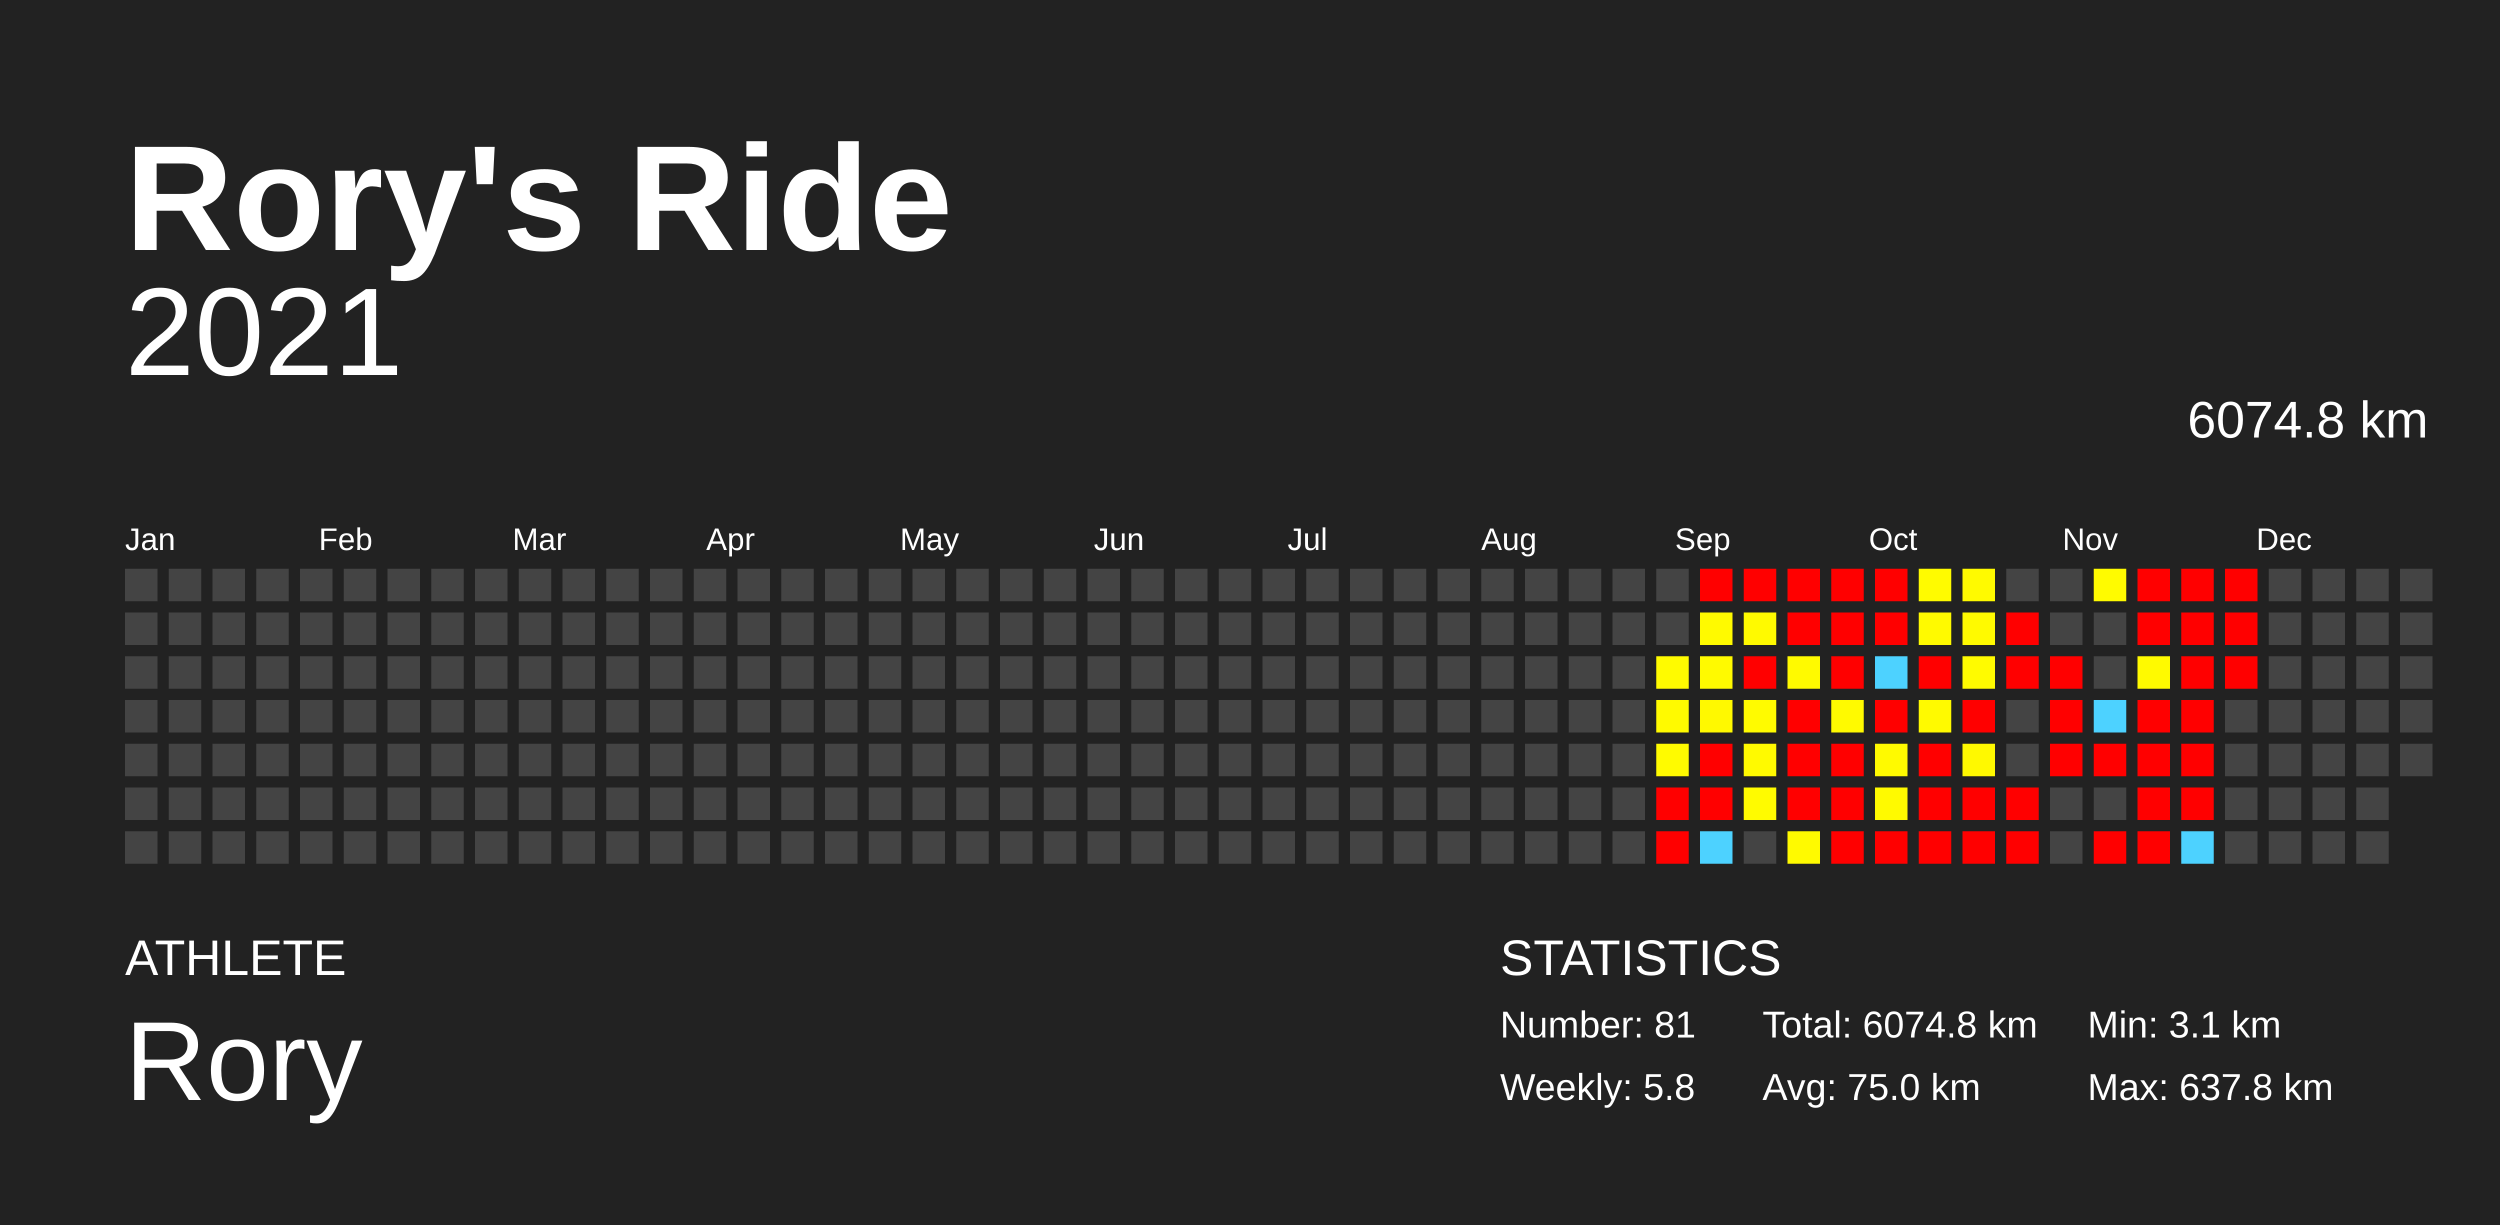
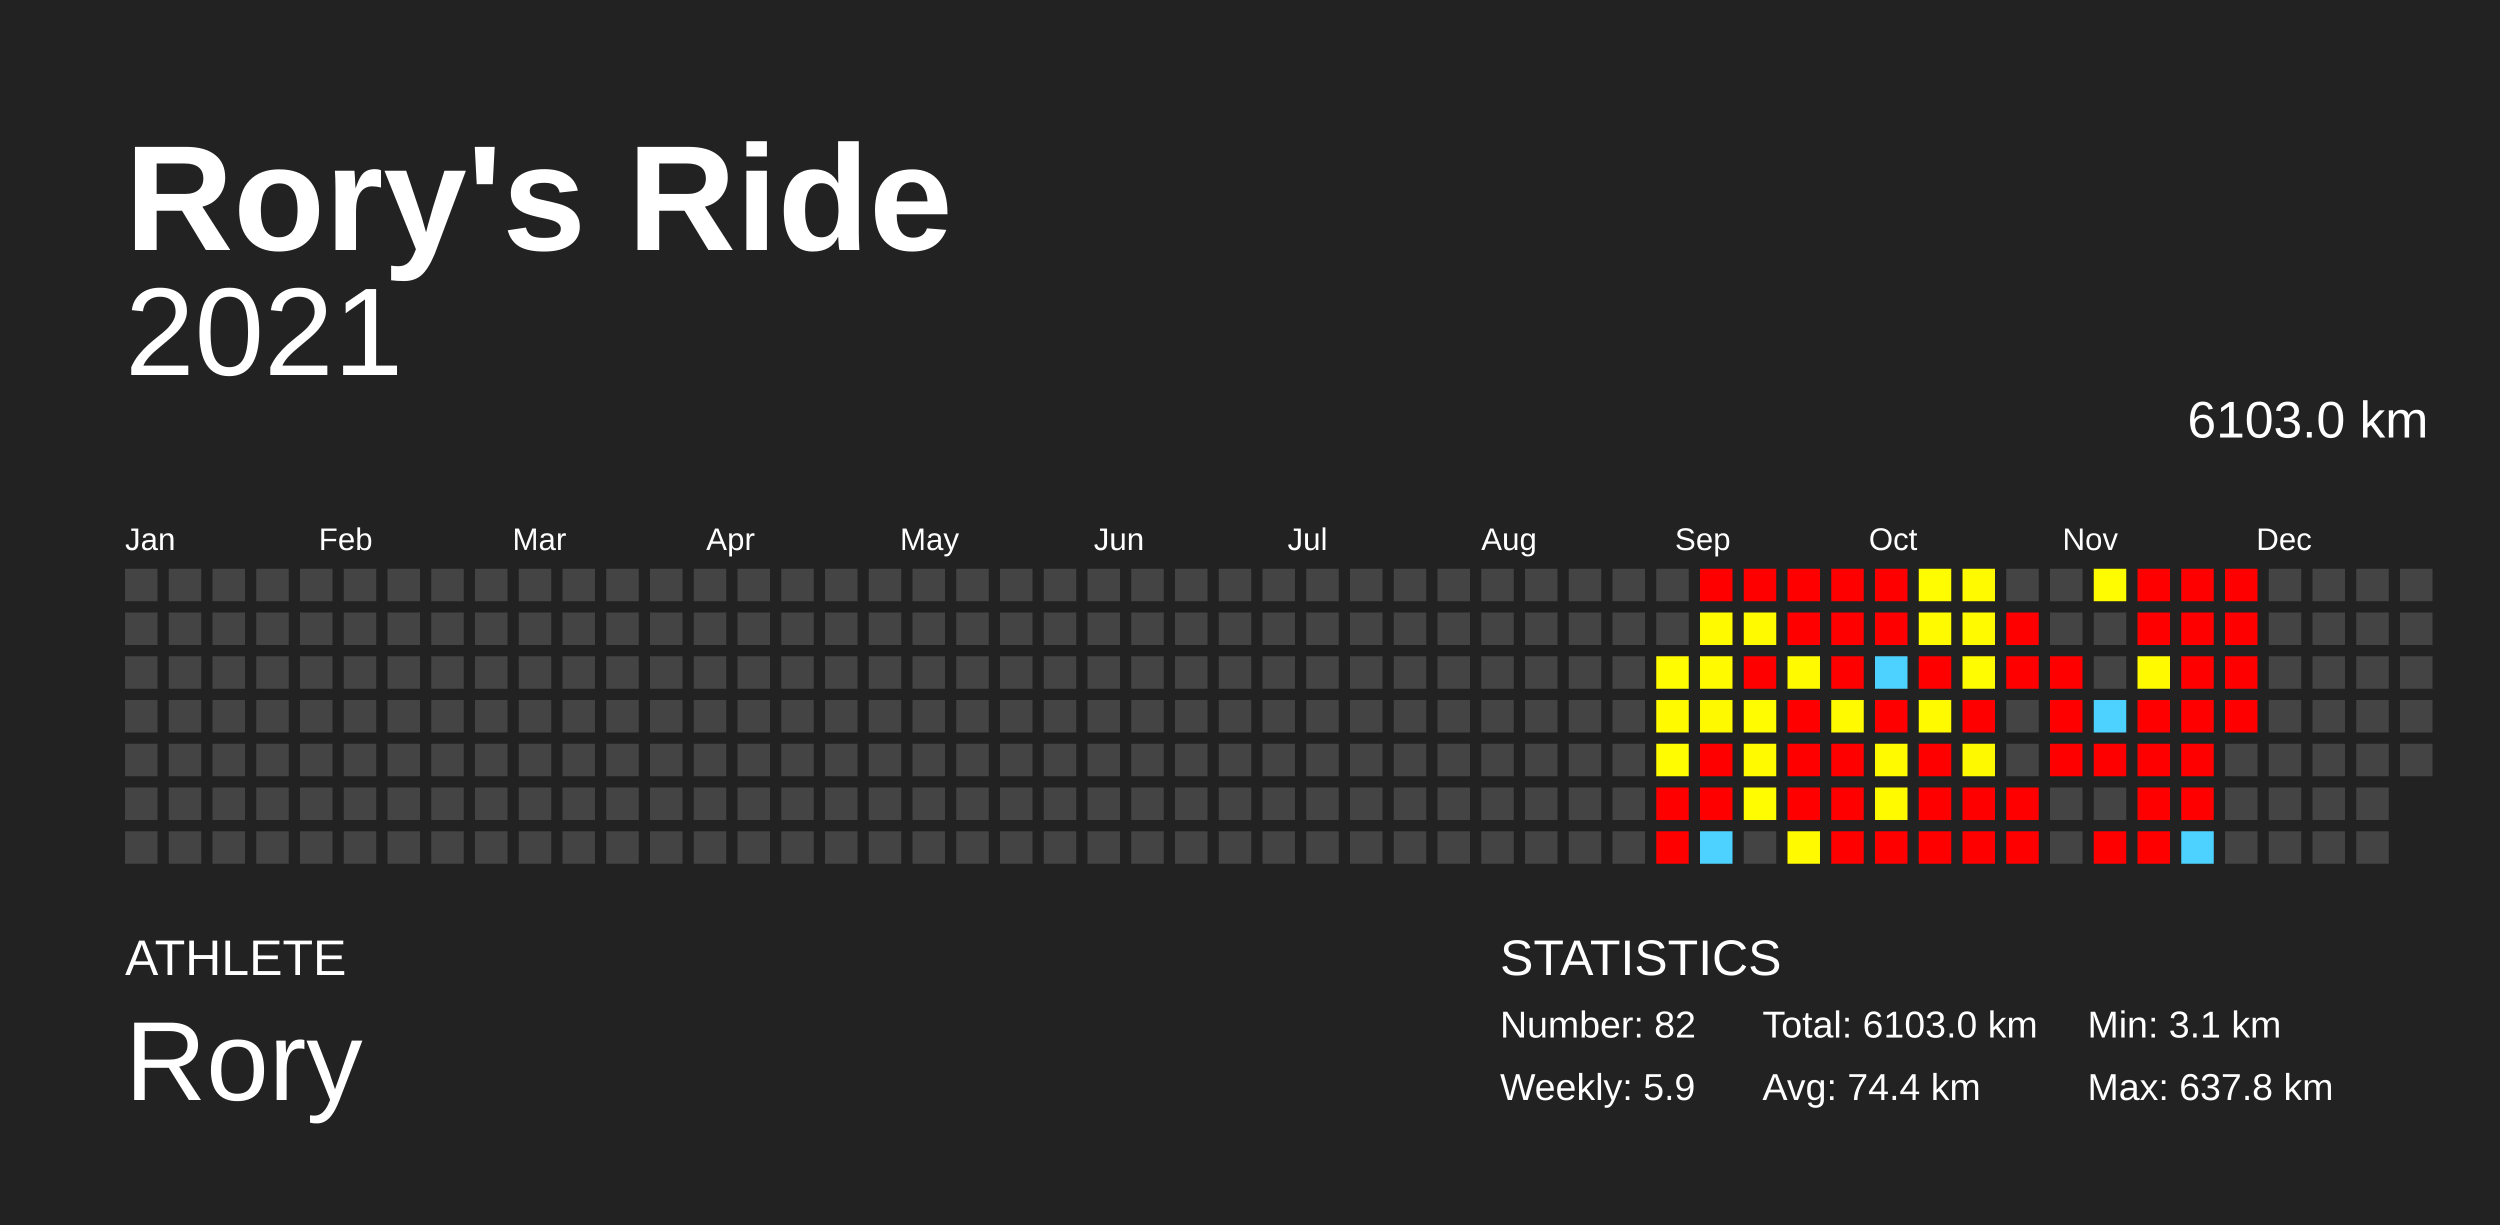
<svg xmlns="http://www.w3.org/2000/svg" baseProfile="full" height="98mm" version="1.1" viewBox="0,0,200,98" width="200mm">
  <defs />
  <rect fill="#222222" height="98" width="200" x="0" y="0" />
  <text fill="#FFFFFF" style="font-size:12px; font-family:Arial; font-weight:bold;" x="10" y="20">Rory's Ride</text>
  <text fill="#FFFFFF" style="font-size:4px; font-family:Arial" x="10" y="78">ATHLETE</text>
  <text fill="#FFFFFF" style="font-size:9px; font-family:Arial" x="10" y="88">Rory</text>
  <text fill="#FFFFFF" style="font-size:4px; font-family:Arial" x="120" y="78">STATISTICS</text>
-   <text fill="#FFFFFF" style="font-size:3px; font-family:Arial" x="120" y="83">Number: 81</text>
-   <text fill="#FFFFFF" style="font-size:3px; font-family:Arial" x="120" y="88">Weekly: 5.8</text>
-   <text fill="#FFFFFF" style="font-size:3px; font-family:Arial" x="141" y="83">Total: 6074.8 km</text>
-   <text fill="#FFFFFF" style="font-size:3px; font-family:Arial" x="141" y="88">Avg: 75.0 km</text>
+   <text fill="#FFFFFF" style="font-size:3px; font-family:Arial" x="120" y="83">Number: 82</text>
+   <text fill="#FFFFFF" style="font-size:3px; font-family:Arial" x="120" y="88">Weekly: 5.9</text>
+   <text fill="#FFFFFF" style="font-size:3px; font-family:Arial" x="141" y="83">Total: 6103.0 km</text>
+   <text fill="#FFFFFF" style="font-size:3px; font-family:Arial" x="141" y="88">Avg: 74.4 km</text>
  <text fill="#FFFFFF" style="font-size:3px; font-family:Arial" x="167" y="83">Min: 3.1 km</text>
  <text fill="#FFFFFF" style="font-size:3px; font-family:Arial" x="167" y="88">Max: 637.8 km</text>
  <text alignment-baseline="hanging" fill="#FFFFFF" style="font-size:10.0px; font-family:Arial;" x="10" y="30">2021</text>
-   <text alignment-baseline="hanging" fill="#FFFFFF" style="font-size:4.125px; font-family:Arial;" x="175" y="35">6074.8 km</text>
+   <text alignment-baseline="hanging" fill="#FFFFFF" style="font-size:4.125px; font-family:Arial;" x="175" y="35">6103.0 km</text>
  <text fill="#FFFFFF" style="font-size:2.5px; font-family:Arial" x="10.0" y="44">Jan</text>
  <text fill="#FFFFFF" style="font-size:2.5px; font-family:Arial" x="25.5" y="44">Feb</text>
  <text fill="#FFFFFF" style="font-size:2.5px; font-family:Arial" x="41.0" y="44">Mar</text>
  <text fill="#FFFFFF" style="font-size:2.5px; font-family:Arial" x="56.5" y="44">Apr</text>
  <text fill="#FFFFFF" style="font-size:2.5px; font-family:Arial" x="72.0" y="44">May</text>
  <text fill="#FFFFFF" style="font-size:2.5px; font-family:Arial" x="87.5" y="44">Jun</text>
  <text fill="#FFFFFF" style="font-size:2.5px; font-family:Arial" x="103.0" y="44">Jul</text>
  <text fill="#FFFFFF" style="font-size:2.5px; font-family:Arial" x="118.5" y="44">Aug</text>
  <text fill="#FFFFFF" style="font-size:2.5px; font-family:Arial" x="134.0" y="44">Sep</text>
  <text fill="#FFFFFF" style="font-size:2.5px; font-family:Arial" x="149.5" y="44">Oct</text>
  <text fill="#FFFFFF" style="font-size:2.5px; font-family:Arial" x="165.0" y="44">Nov</text>
  <text fill="#FFFFFF" style="font-size:2.5px; font-family:Arial" x="180.5" y="44">Dec</text>
  <rect fill="#444444" height="2.6" width="2.6" x="10.0" y="45.5" />
  <rect fill="#444444" height="2.6" width="2.6" x="10.0" y="49.0" />
  <rect fill="#444444" height="2.6" width="2.6" x="10.0" y="52.5" />
  <rect fill="#444444" height="2.6" width="2.6" x="10.0" y="56.0" />
  <rect fill="#444444" height="2.6" width="2.6" x="10.0" y="59.5" />
  <rect fill="#444444" height="2.6" width="2.6" x="10.0" y="63.0" />
  <rect fill="#444444" height="2.6" width="2.6" x="10.0" y="66.5" />
  <rect fill="#444444" height="2.6" width="2.6" x="13.5" y="45.5" />
  <rect fill="#444444" height="2.6" width="2.6" x="13.5" y="49.0" />
  <rect fill="#444444" height="2.6" width="2.6" x="13.5" y="52.5" />
  <rect fill="#444444" height="2.6" width="2.6" x="13.5" y="56.0" />
  <rect fill="#444444" height="2.6" width="2.6" x="13.5" y="59.5" />
  <rect fill="#444444" height="2.6" width="2.6" x="13.5" y="63.0" />
  <rect fill="#444444" height="2.6" width="2.6" x="13.5" y="66.5" />
  <rect fill="#444444" height="2.6" width="2.6" x="17.0" y="45.5" />
  <rect fill="#444444" height="2.6" width="2.6" x="17.0" y="49.0" />
  <rect fill="#444444" height="2.6" width="2.6" x="17.0" y="52.5" />
  <rect fill="#444444" height="2.6" width="2.6" x="17.0" y="56.0" />
  <rect fill="#444444" height="2.6" width="2.6" x="17.0" y="59.5" />
  <rect fill="#444444" height="2.6" width="2.6" x="17.0" y="63.0" />
  <rect fill="#444444" height="2.6" width="2.6" x="17.0" y="66.5" />
  <rect fill="#444444" height="2.6" width="2.6" x="20.5" y="45.5" />
  <rect fill="#444444" height="2.6" width="2.6" x="20.5" y="49.0" />
  <rect fill="#444444" height="2.6" width="2.6" x="20.5" y="52.5" />
  <rect fill="#444444" height="2.6" width="2.6" x="20.5" y="56.0" />
  <rect fill="#444444" height="2.6" width="2.6" x="20.5" y="59.5" />
  <rect fill="#444444" height="2.6" width="2.6" x="20.5" y="63.0" />
  <rect fill="#444444" height="2.6" width="2.6" x="20.5" y="66.5" />
  <rect fill="#444444" height="2.6" width="2.6" x="24.0" y="45.5" />
  <rect fill="#444444" height="2.6" width="2.6" x="24.0" y="49.0" />
  <rect fill="#444444" height="2.6" width="2.6" x="24.0" y="52.5" />
  <rect fill="#444444" height="2.6" width="2.6" x="24.0" y="56.0" />
  <rect fill="#444444" height="2.6" width="2.6" x="24.0" y="59.5" />
  <rect fill="#444444" height="2.6" width="2.6" x="24.0" y="63.0" />
  <rect fill="#444444" height="2.6" width="2.6" x="24.0" y="66.5" />
  <rect fill="#444444" height="2.6" width="2.6" x="27.5" y="45.5" />
  <rect fill="#444444" height="2.6" width="2.6" x="27.5" y="49.0" />
  <rect fill="#444444" height="2.6" width="2.6" x="27.5" y="52.5" />
  <rect fill="#444444" height="2.6" width="2.6" x="27.5" y="56.0" />
  <rect fill="#444444" height="2.6" width="2.6" x="27.5" y="59.5" />
  <rect fill="#444444" height="2.6" width="2.6" x="27.5" y="63.0" />
  <rect fill="#444444" height="2.6" width="2.6" x="27.5" y="66.5" />
  <rect fill="#444444" height="2.6" width="2.6" x="31.0" y="45.5" />
  <rect fill="#444444" height="2.6" width="2.6" x="31.0" y="49.0" />
  <rect fill="#444444" height="2.6" width="2.6" x="31.0" y="52.5" />
  <rect fill="#444444" height="2.6" width="2.6" x="31.0" y="56.0" />
  <rect fill="#444444" height="2.6" width="2.6" x="31.0" y="59.5" />
  <rect fill="#444444" height="2.6" width="2.6" x="31.0" y="63.0" />
  <rect fill="#444444" height="2.6" width="2.6" x="31.0" y="66.5" />
  <rect fill="#444444" height="2.6" width="2.6" x="34.5" y="45.5" />
  <rect fill="#444444" height="2.6" width="2.6" x="34.5" y="49.0" />
  <rect fill="#444444" height="2.6" width="2.6" x="34.5" y="52.5" />
  <rect fill="#444444" height="2.6" width="2.6" x="34.5" y="56.0" />
  <rect fill="#444444" height="2.6" width="2.6" x="34.5" y="59.5" />
  <rect fill="#444444" height="2.6" width="2.6" x="34.5" y="63.0" />
  <rect fill="#444444" height="2.6" width="2.6" x="34.5" y="66.5" />
  <rect fill="#444444" height="2.6" width="2.6" x="38.0" y="45.5" />
  <rect fill="#444444" height="2.6" width="2.6" x="38.0" y="49.0" />
  <rect fill="#444444" height="2.6" width="2.6" x="38.0" y="52.5" />
  <rect fill="#444444" height="2.6" width="2.6" x="38.0" y="56.0" />
  <rect fill="#444444" height="2.6" width="2.6" x="38.0" y="59.5" />
  <rect fill="#444444" height="2.6" width="2.6" x="38.0" y="63.0" />
  <rect fill="#444444" height="2.6" width="2.6" x="38.0" y="66.5" />
  <rect fill="#444444" height="2.6" width="2.6" x="41.5" y="45.5" />
  <rect fill="#444444" height="2.6" width="2.6" x="41.5" y="49.0" />
  <rect fill="#444444" height="2.6" width="2.6" x="41.5" y="52.5" />
  <rect fill="#444444" height="2.6" width="2.6" x="41.5" y="56.0" />
  <rect fill="#444444" height="2.6" width="2.6" x="41.5" y="59.5" />
  <rect fill="#444444" height="2.6" width="2.6" x="41.5" y="63.0" />
  <rect fill="#444444" height="2.6" width="2.6" x="41.5" y="66.5" />
  <rect fill="#444444" height="2.6" width="2.6" x="45.0" y="45.5" />
  <rect fill="#444444" height="2.6" width="2.6" x="45.0" y="49.0" />
  <rect fill="#444444" height="2.6" width="2.6" x="45.0" y="52.5" />
  <rect fill="#444444" height="2.6" width="2.6" x="45.0" y="56.0" />
  <rect fill="#444444" height="2.6" width="2.6" x="45.0" y="59.5" />
  <rect fill="#444444" height="2.6" width="2.6" x="45.0" y="63.0" />
  <rect fill="#444444" height="2.6" width="2.6" x="45.0" y="66.5" />
  <rect fill="#444444" height="2.6" width="2.6" x="48.5" y="45.5" />
  <rect fill="#444444" height="2.6" width="2.6" x="48.5" y="49.0" />
  <rect fill="#444444" height="2.6" width="2.6" x="48.5" y="52.5" />
  <rect fill="#444444" height="2.6" width="2.6" x="48.5" y="56.0" />
  <rect fill="#444444" height="2.6" width="2.6" x="48.5" y="59.5" />
  <rect fill="#444444" height="2.6" width="2.6" x="48.5" y="63.0" />
  <rect fill="#444444" height="2.6" width="2.6" x="48.5" y="66.5" />
  <rect fill="#444444" height="2.6" width="2.6" x="52.0" y="45.5" />
  <rect fill="#444444" height="2.6" width="2.6" x="52.0" y="49.0" />
  <rect fill="#444444" height="2.6" width="2.6" x="52.0" y="52.5" />
  <rect fill="#444444" height="2.6" width="2.6" x="52.0" y="56.0" />
  <rect fill="#444444" height="2.6" width="2.6" x="52.0" y="59.5" />
  <rect fill="#444444" height="2.6" width="2.6" x="52.0" y="63.0" />
  <rect fill="#444444" height="2.6" width="2.6" x="52.0" y="66.5" />
  <rect fill="#444444" height="2.6" width="2.6" x="55.5" y="45.5" />
  <rect fill="#444444" height="2.6" width="2.6" x="55.5" y="49.0" />
  <rect fill="#444444" height="2.6" width="2.6" x="55.5" y="52.5" />
  <rect fill="#444444" height="2.6" width="2.6" x="55.5" y="56.0" />
  <rect fill="#444444" height="2.6" width="2.6" x="55.5" y="59.5" />
  <rect fill="#444444" height="2.6" width="2.6" x="55.5" y="63.0" />
  <rect fill="#444444" height="2.6" width="2.6" x="55.5" y="66.5" />
  <rect fill="#444444" height="2.6" width="2.6" x="59.0" y="45.5" />
  <rect fill="#444444" height="2.6" width="2.6" x="59.0" y="49.0" />
  <rect fill="#444444" height="2.6" width="2.6" x="59.0" y="52.5" />
  <rect fill="#444444" height="2.6" width="2.6" x="59.0" y="56.0" />
  <rect fill="#444444" height="2.6" width="2.6" x="59.0" y="59.5" />
  <rect fill="#444444" height="2.6" width="2.6" x="59.0" y="63.0" />
  <rect fill="#444444" height="2.6" width="2.6" x="59.0" y="66.5" />
  <rect fill="#444444" height="2.6" width="2.6" x="62.5" y="45.5" />
  <rect fill="#444444" height="2.6" width="2.6" x="62.5" y="49.0" />
  <rect fill="#444444" height="2.6" width="2.6" x="62.5" y="52.5" />
  <rect fill="#444444" height="2.6" width="2.6" x="62.5" y="56.0" />
  <rect fill="#444444" height="2.6" width="2.6" x="62.5" y="59.5" />
  <rect fill="#444444" height="2.6" width="2.6" x="62.5" y="63.0" />
  <rect fill="#444444" height="2.6" width="2.6" x="62.5" y="66.5" />
  <rect fill="#444444" height="2.6" width="2.6" x="66.0" y="45.5" />
  <rect fill="#444444" height="2.6" width="2.6" x="66.0" y="49.0" />
  <rect fill="#444444" height="2.6" width="2.6" x="66.0" y="52.5" />
  <rect fill="#444444" height="2.6" width="2.6" x="66.0" y="56.0" />
  <rect fill="#444444" height="2.6" width="2.6" x="66.0" y="59.5" />
  <rect fill="#444444" height="2.6" width="2.6" x="66.0" y="63.0" />
  <rect fill="#444444" height="2.6" width="2.6" x="66.0" y="66.5" />
  <rect fill="#444444" height="2.6" width="2.6" x="69.5" y="45.5" />
  <rect fill="#444444" height="2.6" width="2.6" x="69.5" y="49.0" />
  <rect fill="#444444" height="2.6" width="2.6" x="69.5" y="52.5" />
  <rect fill="#444444" height="2.6" width="2.6" x="69.5" y="56.0" />
  <rect fill="#444444" height="2.6" width="2.6" x="69.5" y="59.5" />
  <rect fill="#444444" height="2.6" width="2.6" x="69.5" y="63.0" />
  <rect fill="#444444" height="2.6" width="2.6" x="69.5" y="66.5" />
  <rect fill="#444444" height="2.6" width="2.6" x="73.0" y="45.5" />
  <rect fill="#444444" height="2.6" width="2.6" x="73.0" y="49.0" />
  <rect fill="#444444" height="2.6" width="2.6" x="73.0" y="52.5" />
  <rect fill="#444444" height="2.6" width="2.6" x="73.0" y="56.0" />
  <rect fill="#444444" height="2.6" width="2.6" x="73.0" y="59.5" />
  <rect fill="#444444" height="2.6" width="2.6" x="73.0" y="63.0" />
  <rect fill="#444444" height="2.6" width="2.6" x="73.0" y="66.5" />
  <rect fill="#444444" height="2.6" width="2.6" x="76.5" y="45.5" />
  <rect fill="#444444" height="2.6" width="2.6" x="76.5" y="49.0" />
  <rect fill="#444444" height="2.6" width="2.6" x="76.5" y="52.5" />
  <rect fill="#444444" height="2.6" width="2.6" x="76.5" y="56.0" />
  <rect fill="#444444" height="2.6" width="2.6" x="76.5" y="59.5" />
  <rect fill="#444444" height="2.6" width="2.6" x="76.5" y="63.0" />
  <rect fill="#444444" height="2.6" width="2.6" x="76.5" y="66.5" />
  <rect fill="#444444" height="2.6" width="2.6" x="80.0" y="45.5" />
  <rect fill="#444444" height="2.6" width="2.6" x="80.0" y="49.0" />
  <rect fill="#444444" height="2.6" width="2.6" x="80.0" y="52.5" />
  <rect fill="#444444" height="2.6" width="2.6" x="80.0" y="56.0" />
  <rect fill="#444444" height="2.6" width="2.6" x="80.0" y="59.5" />
  <rect fill="#444444" height="2.6" width="2.6" x="80.0" y="63.0" />
  <rect fill="#444444" height="2.6" width="2.6" x="80.0" y="66.5" />
  <rect fill="#444444" height="2.6" width="2.6" x="83.5" y="45.5" />
  <rect fill="#444444" height="2.6" width="2.6" x="83.5" y="49.0" />
  <rect fill="#444444" height="2.6" width="2.6" x="83.5" y="52.5" />
  <rect fill="#444444" height="2.6" width="2.6" x="83.5" y="56.0" />
  <rect fill="#444444" height="2.6" width="2.6" x="83.5" y="59.5" />
  <rect fill="#444444" height="2.6" width="2.6" x="83.5" y="63.0" />
  <rect fill="#444444" height="2.6" width="2.6" x="83.5" y="66.5" />
  <rect fill="#444444" height="2.6" width="2.6" x="87.0" y="45.5" />
  <rect fill="#444444" height="2.6" width="2.6" x="87.0" y="49.0" />
  <rect fill="#444444" height="2.6" width="2.6" x="87.0" y="52.5" />
  <rect fill="#444444" height="2.6" width="2.6" x="87.0" y="56.0" />
  <rect fill="#444444" height="2.6" width="2.6" x="87.0" y="59.5" />
  <rect fill="#444444" height="2.6" width="2.6" x="87.0" y="63.0" />
  <rect fill="#444444" height="2.6" width="2.6" x="87.0" y="66.5" />
  <rect fill="#444444" height="2.6" width="2.6" x="90.5" y="45.5" />
  <rect fill="#444444" height="2.6" width="2.6" x="90.5" y="49.0" />
  <rect fill="#444444" height="2.6" width="2.6" x="90.5" y="52.5" />
  <rect fill="#444444" height="2.6" width="2.6" x="90.5" y="56.0" />
  <rect fill="#444444" height="2.6" width="2.6" x="90.5" y="59.5" />
  <rect fill="#444444" height="2.6" width="2.6" x="90.5" y="63.0" />
  <rect fill="#444444" height="2.6" width="2.6" x="90.5" y="66.5" />
  <rect fill="#444444" height="2.6" width="2.6" x="94.0" y="45.5" />
  <rect fill="#444444" height="2.6" width="2.6" x="94.0" y="49.0" />
  <rect fill="#444444" height="2.6" width="2.6" x="94.0" y="52.5" />
  <rect fill="#444444" height="2.6" width="2.6" x="94.0" y="56.0" />
  <rect fill="#444444" height="2.6" width="2.6" x="94.0" y="59.5" />
  <rect fill="#444444" height="2.6" width="2.6" x="94.0" y="63.0" />
  <rect fill="#444444" height="2.6" width="2.6" x="94.0" y="66.5" />
  <rect fill="#444444" height="2.6" width="2.6" x="97.5" y="45.5" />
  <rect fill="#444444" height="2.6" width="2.6" x="97.5" y="49.0" />
  <rect fill="#444444" height="2.6" width="2.6" x="97.5" y="52.5" />
  <rect fill="#444444" height="2.6" width="2.6" x="97.5" y="56.0" />
  <rect fill="#444444" height="2.6" width="2.6" x="97.5" y="59.5" />
  <rect fill="#444444" height="2.6" width="2.6" x="97.5" y="63.0" />
  <rect fill="#444444" height="2.6" width="2.6" x="97.5" y="66.5" />
  <rect fill="#444444" height="2.6" width="2.6" x="101.0" y="45.5" />
  <rect fill="#444444" height="2.6" width="2.6" x="101.0" y="49.0" />
  <rect fill="#444444" height="2.6" width="2.6" x="101.0" y="52.5" />
  <rect fill="#444444" height="2.6" width="2.6" x="101.0" y="56.0" />
  <rect fill="#444444" height="2.6" width="2.6" x="101.0" y="59.5" />
  <rect fill="#444444" height="2.6" width="2.6" x="101.0" y="63.0" />
  <rect fill="#444444" height="2.6" width="2.6" x="101.0" y="66.5" />
  <rect fill="#444444" height="2.6" width="2.6" x="104.5" y="45.5" />
  <rect fill="#444444" height="2.6" width="2.6" x="104.5" y="49.0" />
  <rect fill="#444444" height="2.6" width="2.6" x="104.5" y="52.5" />
  <rect fill="#444444" height="2.6" width="2.6" x="104.5" y="56.0" />
  <rect fill="#444444" height="2.6" width="2.6" x="104.5" y="59.5" />
  <rect fill="#444444" height="2.6" width="2.6" x="104.5" y="63.0" />
  <rect fill="#444444" height="2.6" width="2.6" x="104.5" y="66.5" />
  <rect fill="#444444" height="2.6" width="2.6" x="108.0" y="45.5" />
  <rect fill="#444444" height="2.6" width="2.6" x="108.0" y="49.0" />
  <rect fill="#444444" height="2.6" width="2.6" x="108.0" y="52.5" />
  <rect fill="#444444" height="2.6" width="2.6" x="108.0" y="56.0" />
  <rect fill="#444444" height="2.6" width="2.6" x="108.0" y="59.5" />
  <rect fill="#444444" height="2.6" width="2.6" x="108.0" y="63.0" />
  <rect fill="#444444" height="2.6" width="2.6" x="108.0" y="66.5" />
  <rect fill="#444444" height="2.6" width="2.6" x="111.5" y="45.5" />
  <rect fill="#444444" height="2.6" width="2.6" x="111.5" y="49.0" />
  <rect fill="#444444" height="2.6" width="2.6" x="111.5" y="52.5" />
  <rect fill="#444444" height="2.6" width="2.6" x="111.5" y="56.0" />
  <rect fill="#444444" height="2.6" width="2.6" x="111.5" y="59.5" />
  <rect fill="#444444" height="2.6" width="2.6" x="111.5" y="63.0" />
  <rect fill="#444444" height="2.6" width="2.6" x="111.5" y="66.5" />
  <rect fill="#444444" height="2.6" width="2.6" x="115.0" y="45.5" />
  <rect fill="#444444" height="2.6" width="2.6" x="115.0" y="49.0" />
  <rect fill="#444444" height="2.6" width="2.6" x="115.0" y="52.5" />
  <rect fill="#444444" height="2.6" width="2.6" x="115.0" y="56.0" />
  <rect fill="#444444" height="2.6" width="2.6" x="115.0" y="59.5" />
  <rect fill="#444444" height="2.6" width="2.6" x="115.0" y="63.0" />
  <rect fill="#444444" height="2.6" width="2.6" x="115.0" y="66.5" />
  <rect fill="#444444" height="2.6" width="2.6" x="118.5" y="45.5" />
  <rect fill="#444444" height="2.6" width="2.6" x="118.5" y="49.0" />
  <rect fill="#444444" height="2.6" width="2.6" x="118.5" y="52.5" />
  <rect fill="#444444" height="2.6" width="2.6" x="118.5" y="56.0" />
  <rect fill="#444444" height="2.6" width="2.6" x="118.5" y="59.5" />
  <rect fill="#444444" height="2.6" width="2.6" x="118.5" y="63.0" />
  <rect fill="#444444" height="2.6" width="2.6" x="118.5" y="66.5" />
  <rect fill="#444444" height="2.6" width="2.6" x="122.0" y="45.5" />
  <rect fill="#444444" height="2.6" width="2.6" x="122.0" y="49.0" />
  <rect fill="#444444" height="2.6" width="2.6" x="122.0" y="52.5" />
  <rect fill="#444444" height="2.6" width="2.6" x="122.0" y="56.0" />
  <rect fill="#444444" height="2.6" width="2.6" x="122.0" y="59.5" />
  <rect fill="#444444" height="2.6" width="2.6" x="122.0" y="63.0" />
  <rect fill="#444444" height="2.6" width="2.6" x="122.0" y="66.5" />
  <rect fill="#444444" height="2.6" width="2.6" x="125.5" y="45.5" />
  <rect fill="#444444" height="2.6" width="2.6" x="125.5" y="49.0" />
  <rect fill="#444444" height="2.6" width="2.6" x="125.5" y="52.5" />
  <rect fill="#444444" height="2.6" width="2.6" x="125.5" y="56.0" />
  <rect fill="#444444" height="2.6" width="2.6" x="125.5" y="59.5" />
  <rect fill="#444444" height="2.6" width="2.6" x="125.5" y="63.0" />
  <rect fill="#444444" height="2.6" width="2.6" x="125.5" y="66.5" />
  <rect fill="#444444" height="2.6" width="2.6" x="129.0" y="45.5" />
  <rect fill="#444444" height="2.6" width="2.6" x="129.0" y="49.0" />
  <rect fill="#444444" height="2.6" width="2.6" x="129.0" y="52.5" />
  <rect fill="#444444" height="2.6" width="2.6" x="129.0" y="56.0" />
  <rect fill="#444444" height="2.6" width="2.6" x="129.0" y="59.5" />
  <rect fill="#444444" height="2.6" width="2.6" x="129.0" y="63.0" />
  <rect fill="#444444" height="2.6" width="2.6" x="129.0" y="66.5" />
  <rect fill="#444444" height="2.6" width="2.6" x="132.5" y="45.5" />
  <rect fill="#444444" height="2.6" width="2.6" x="132.5" y="49.0" />
  <rect fill="#fffb00" height="2.6" width="2.6" x="132.5" y="52.5" />
  <rect fill="#fffa00" height="2.6" width="2.6" x="132.5" y="56.0" />
  <rect fill="#fffb00" height="2.6" width="2.6" x="132.5" y="59.5" />
  <rect fill="red" height="2.6" width="2.6" x="132.5" y="63.0" />
  <rect fill="red" height="2.6" width="2.6" x="132.5" y="66.5" />
  <rect fill="red" height="2.6" width="2.6" x="136.0" y="45.5" />
  <rect fill="#fffa00" height="2.6" width="2.6" x="136.0" y="49.0" />
  <rect fill="#fffa00" height="2.6" width="2.6" x="136.0" y="52.5" />
  <rect fill="#fff900" height="2.6" width="2.6" x="136.0" y="56.0" />
  <rect fill="red" height="2.6" width="2.6" x="136.0" y="59.5" />
  <rect fill="red" height="2.6" width="2.6" x="136.0" y="63.0" />
  <rect fill="#4dd2ff" height="2.6" width="2.6" x="136.0" y="66.5" />
  <rect fill="red" height="2.6" width="2.6" x="139.5" y="45.5" />
  <rect fill="#fffa00" height="2.6" width="2.6" x="139.5" y="49.0" />
  <rect fill="red" height="2.6" width="2.6" x="139.5" y="52.5" />
  <rect fill="#fffb00" height="2.6" width="2.6" x="139.5" y="56.0" />
  <rect fill="#fffa00" height="2.6" width="2.6" x="139.5" y="59.5" />
  <rect fill="#fffb00" height="2.6" width="2.6" x="139.5" y="63.0" />
  <rect fill="#444444" height="2.6" width="2.6" x="139.5" y="66.5" />
  <rect fill="red" height="2.6" width="2.6" x="143.0" y="45.5" />
  <rect fill="red" height="2.6" width="2.6" x="143.0" y="49.0" />
  <rect fill="#fffa00" height="2.6" width="2.6" x="143.0" y="52.5" />
  <rect fill="red" height="2.6" width="2.6" x="143.0" y="56.0" />
  <rect fill="red" height="2.6" width="2.6" x="143.0" y="59.5" />
  <rect fill="red" height="2.6" width="2.6" x="143.0" y="63.0" />
  <rect fill="#fffa00" height="2.6" width="2.6" x="143.0" y="66.5" />
  <rect fill="red" height="2.6" width="2.6" x="146.5" y="45.5" />
  <rect fill="red" height="2.6" width="2.6" x="146.5" y="49.0" />
  <rect fill="red" height="2.6" width="2.6" x="146.5" y="52.5" />
  <rect fill="#fffa00" height="2.6" width="2.6" x="146.5" y="56.0" />
  <rect fill="red" height="2.6" width="2.6" x="146.5" y="59.5" />
  <rect fill="red" height="2.6" width="2.6" x="146.5" y="63.0" />
  <rect fill="red" height="2.6" width="2.6" x="146.5" y="66.5" />
  <rect fill="red" height="2.6" width="2.6" x="150.0" y="45.5" />
  <rect fill="red" height="2.6" width="2.6" x="150.0" y="49.0" />
  <rect fill="#4dd2ff" height="2.6" width="2.6" x="150.0" y="52.5" />
  <rect fill="red" height="2.6" width="2.6" x="150.0" y="56.0" />
  <rect fill="#fffa00" height="2.6" width="2.6" x="150.0" y="59.5" />
  <rect fill="#fffa00" height="2.6" width="2.6" x="150.0" y="63.0" />
  <rect fill="red" height="2.6" width="2.6" x="150.0" y="66.5" />
  <rect fill="#fffb00" height="2.6" width="2.6" x="153.5" y="45.5" />
  <rect fill="#fffa00" height="2.6" width="2.6" x="153.5" y="49.0" />
  <rect fill="red" height="2.6" width="2.6" x="153.5" y="52.5" />
  <rect fill="#fffa00" height="2.6" width="2.6" x="153.5" y="56.0" />
  <rect fill="red" height="2.6" width="2.6" x="153.5" y="59.5" />
  <rect fill="red" height="2.6" width="2.6" x="153.5" y="63.0" />
  <rect fill="red" height="2.6" width="2.6" x="153.5" y="66.5" />
  <rect fill="#fffa00" height="2.6" width="2.6" x="157.0" y="45.5" />
  <rect fill="#fffa00" height="2.6" width="2.6" x="157.0" y="49.0" />
  <rect fill="#fffb00" height="2.6" width="2.6" x="157.0" y="52.5" />
  <rect fill="red" height="2.6" width="2.6" x="157.0" y="56.0" />
  <rect fill="#fff900" height="2.6" width="2.6" x="157.0" y="59.5" />
  <rect fill="red" height="2.6" width="2.6" x="157.0" y="63.0" />
  <rect fill="red" height="2.6" width="2.6" x="157.0" y="66.5" />
  <rect fill="#444444" height="2.6" width="2.6" x="160.5" y="45.5" />
  <rect fill="red" height="2.6" width="2.6" x="160.5" y="49.0" />
  <rect fill="red" height="2.6" width="2.6" x="160.5" y="52.5" />
  <rect fill="#444444" height="2.6" width="2.6" x="160.5" y="56.0" />
  <rect fill="#444444" height="2.6" width="2.6" x="160.5" y="59.5" />
  <rect fill="red" height="2.6" width="2.6" x="160.5" y="63.0" />
  <rect fill="red" height="2.6" width="2.6" x="160.5" y="66.5" />
  <rect fill="#444444" height="2.6" width="2.6" x="164.0" y="45.5" />
  <rect fill="#444444" height="2.6" width="2.6" x="164.0" y="49.0" />
  <rect fill="red" height="2.6" width="2.6" x="164.0" y="52.5" />
  <rect fill="red" height="2.6" width="2.6" x="164.0" y="56.0" />
  <rect fill="red" height="2.6" width="2.6" x="164.0" y="59.5" />
  <rect fill="#444444" height="2.6" width="2.6" x="164.0" y="63.0" />
  <rect fill="#444444" height="2.6" width="2.6" x="164.0" y="66.5" />
  <rect fill="#fffb00" height="2.6" width="2.6" x="167.5" y="45.5" />
  <rect fill="#444444" height="2.6" width="2.6" x="167.5" y="49.0" />
  <rect fill="#444444" height="2.6" width="2.6" x="167.5" y="52.5" />
  <rect fill="#4dd2ff" height="2.6" width="2.6" x="167.5" y="56.0" />
  <rect fill="red" height="2.6" width="2.6" x="167.5" y="59.5" />
  <rect fill="#444444" height="2.6" width="2.6" x="167.5" y="63.0" />
  <rect fill="red" height="2.6" width="2.6" x="167.5" y="66.5" />
  <rect fill="red" height="2.6" width="2.6" x="171.0" y="45.5" />
  <rect fill="red" height="2.6" width="2.6" x="171.0" y="49.0" />
  <rect fill="#fffa00" height="2.6" width="2.6" x="171.0" y="52.5" />
  <rect fill="red" height="2.6" width="2.6" x="171.0" y="56.0" />
  <rect fill="red" height="2.6" width="2.6" x="171.0" y="59.5" />
  <rect fill="red" height="2.6" width="2.6" x="171.0" y="63.0" />
  <rect fill="red" height="2.6" width="2.6" x="171.0" y="66.5" />
  <rect fill="red" height="2.6" width="2.6" x="174.5" y="45.5" />
  <rect fill="red" height="2.6" width="2.6" x="174.5" y="49.0" />
  <rect fill="red" height="2.6" width="2.6" x="174.5" y="52.5" />
  <rect fill="red" height="2.6" width="2.6" x="174.5" y="56.0" />
  <rect fill="red" height="2.6" width="2.6" x="174.5" y="59.5" />
  <rect fill="red" height="2.6" width="2.6" x="174.5" y="63.0" />
  <rect fill="#4dd2ff" height="2.6" width="2.6" x="174.5" y="66.5" />
  <rect fill="red" height="2.6" width="2.6" x="178.0" y="45.5" />
  <rect fill="red" height="2.6" width="2.6" x="178.0" y="49.0" />
  <rect fill="red" height="2.6" width="2.6" x="178.0" y="52.5" />
-   <rect fill="#444444" height="2.6" width="2.6" x="178.0" y="56.0" />
+   <rect fill="red" height="2.6" width="2.6" x="178.0" y="56.0" />
  <rect fill="#444444" height="2.6" width="2.6" x="178.0" y="59.5" />
  <rect fill="#444444" height="2.6" width="2.6" x="178.0" y="63.0" />
  <rect fill="#444444" height="2.6" width="2.6" x="178.0" y="66.5" />
  <rect fill="#444444" height="2.6" width="2.6" x="181.5" y="45.5" />
  <rect fill="#444444" height="2.6" width="2.6" x="181.5" y="49.0" />
  <rect fill="#444444" height="2.6" width="2.6" x="181.5" y="52.5" />
  <rect fill="#444444" height="2.6" width="2.6" x="181.5" y="56.0" />
  <rect fill="#444444" height="2.6" width="2.6" x="181.5" y="59.5" />
  <rect fill="#444444" height="2.6" width="2.6" x="181.5" y="63.0" />
  <rect fill="#444444" height="2.6" width="2.6" x="181.5" y="66.5" />
  <rect fill="#444444" height="2.6" width="2.6" x="185.0" y="45.5" />
  <rect fill="#444444" height="2.6" width="2.6" x="185.0" y="49.0" />
  <rect fill="#444444" height="2.6" width="2.6" x="185.0" y="52.5" />
  <rect fill="#444444" height="2.6" width="2.6" x="185.0" y="56.0" />
  <rect fill="#444444" height="2.6" width="2.6" x="185.0" y="59.5" />
  <rect fill="#444444" height="2.6" width="2.6" x="185.0" y="63.0" />
  <rect fill="#444444" height="2.6" width="2.6" x="185.0" y="66.5" />
  <rect fill="#444444" height="2.6" width="2.6" x="188.5" y="45.5" />
  <rect fill="#444444" height="2.6" width="2.6" x="188.5" y="49.0" />
  <rect fill="#444444" height="2.6" width="2.6" x="188.5" y="52.5" />
  <rect fill="#444444" height="2.6" width="2.6" x="188.5" y="56.0" />
  <rect fill="#444444" height="2.6" width="2.6" x="188.5" y="59.5" />
  <rect fill="#444444" height="2.6" width="2.6" x="188.5" y="63.0" />
  <rect fill="#444444" height="2.6" width="2.6" x="188.5" y="66.5" />
  <rect fill="#444444" height="2.6" width="2.6" x="192.0" y="45.5" />
  <rect fill="#444444" height="2.6" width="2.6" x="192.0" y="49.0" />
  <rect fill="#444444" height="2.6" width="2.6" x="192.0" y="52.5" />
  <rect fill="#444444" height="2.6" width="2.6" x="192.0" y="56.0" />
  <rect fill="#444444" height="2.6" width="2.6" x="192.0" y="59.5" />
</svg>
